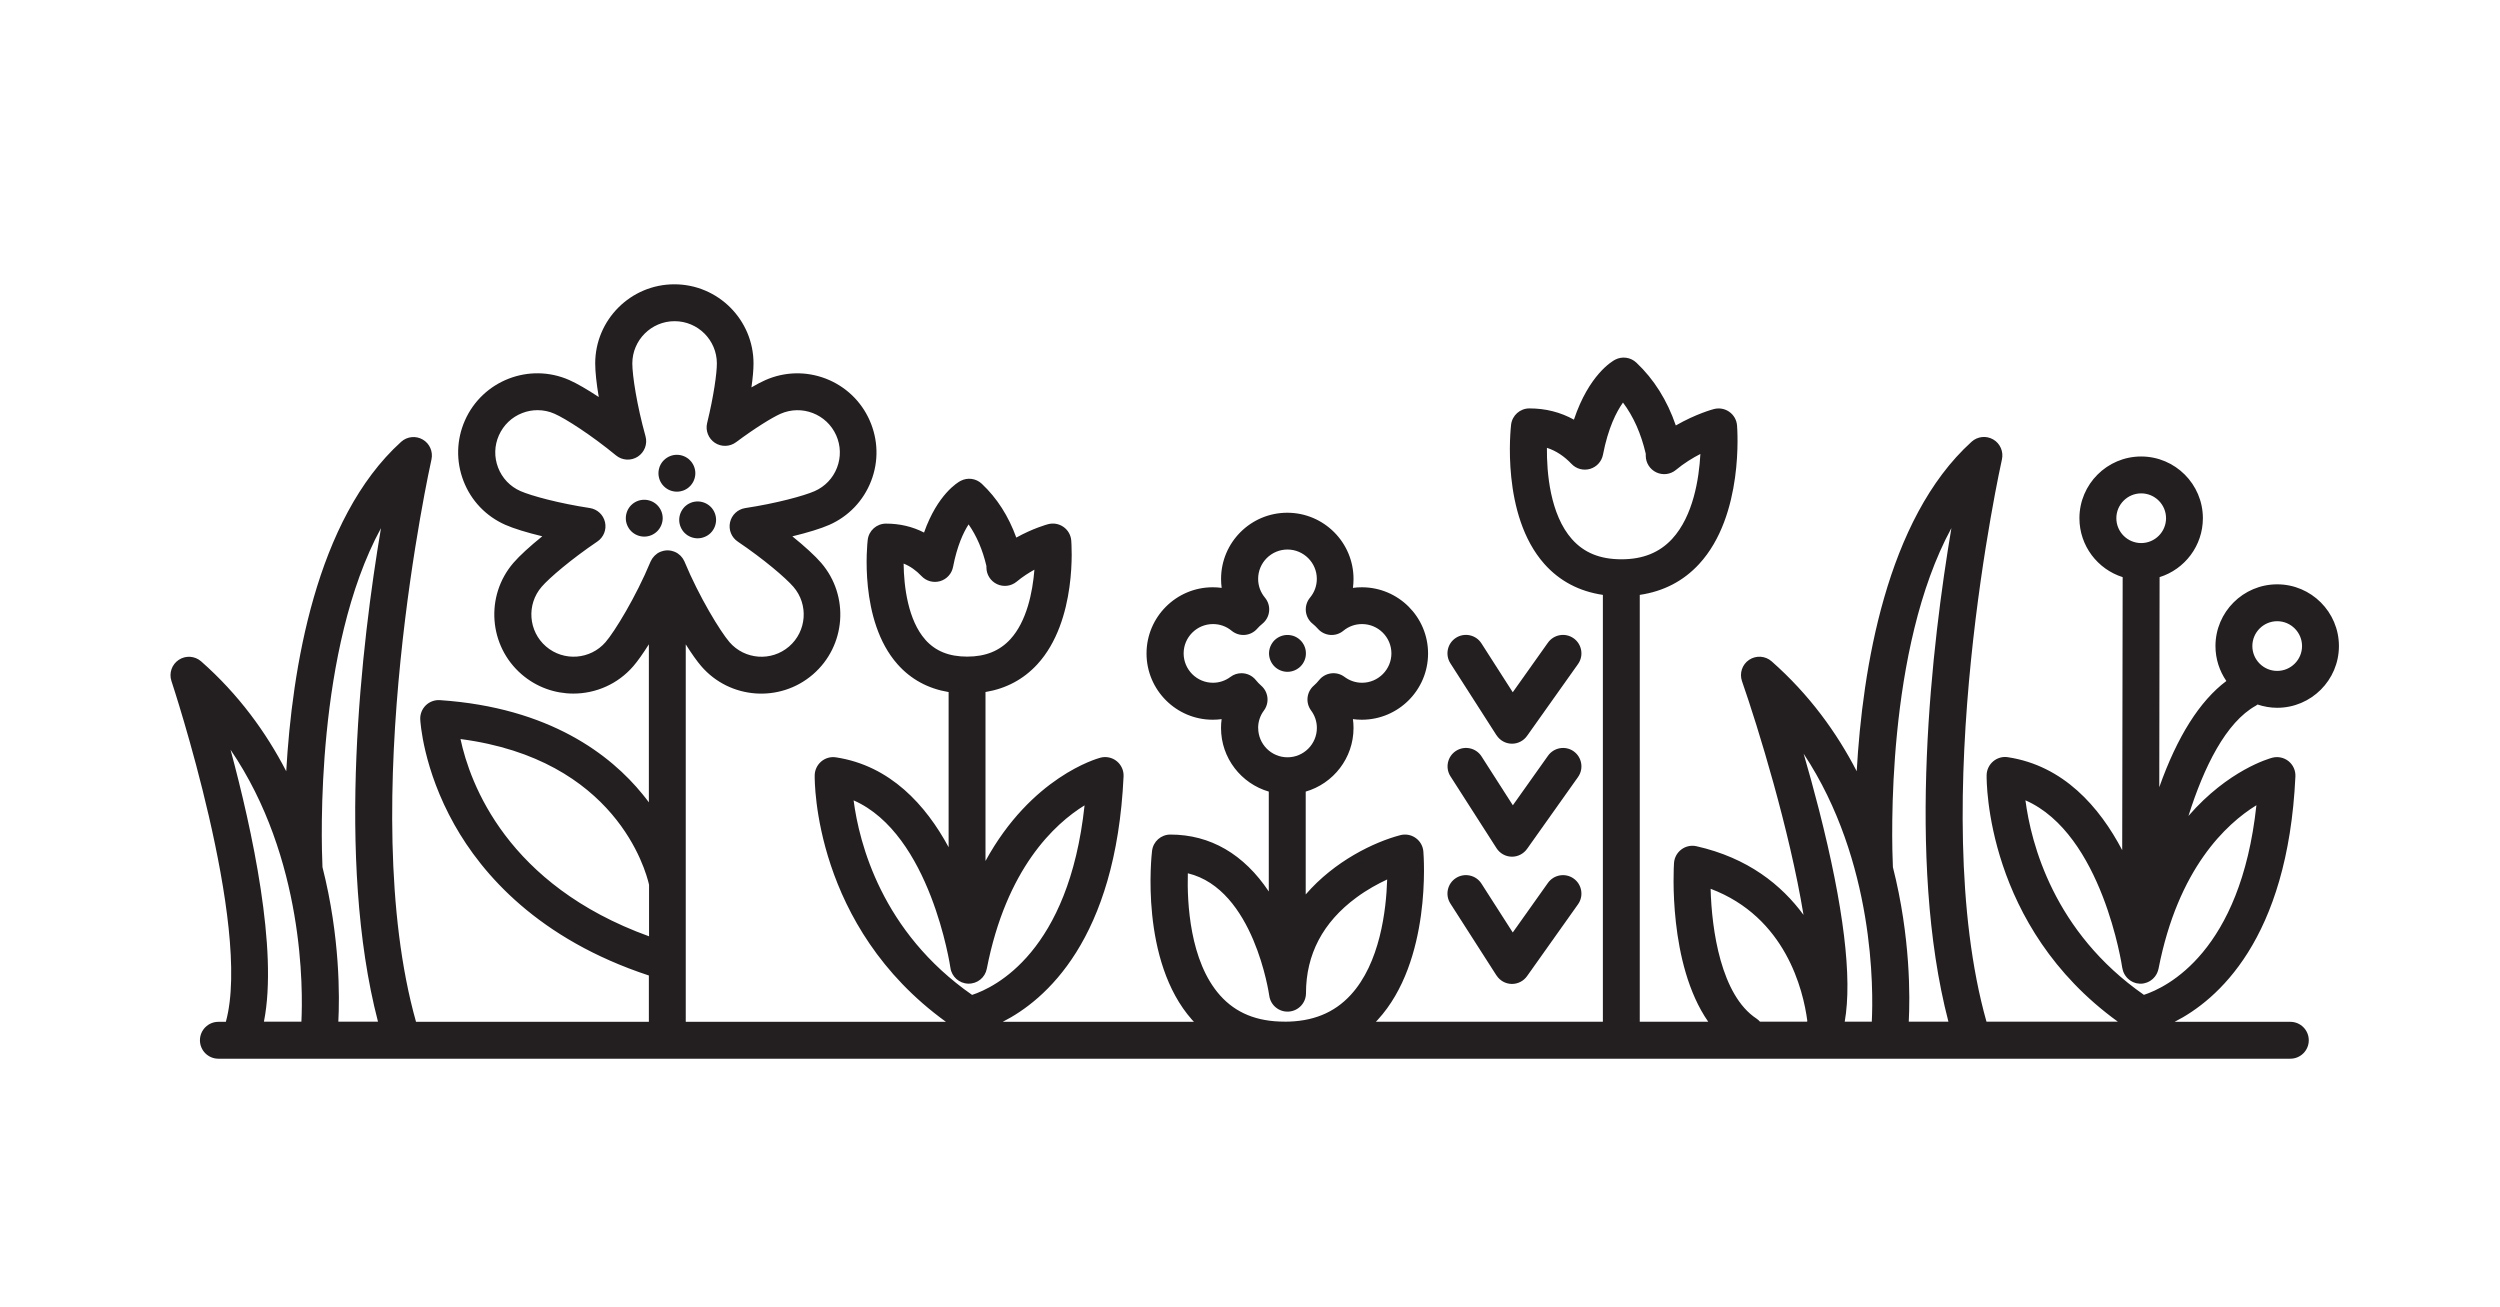
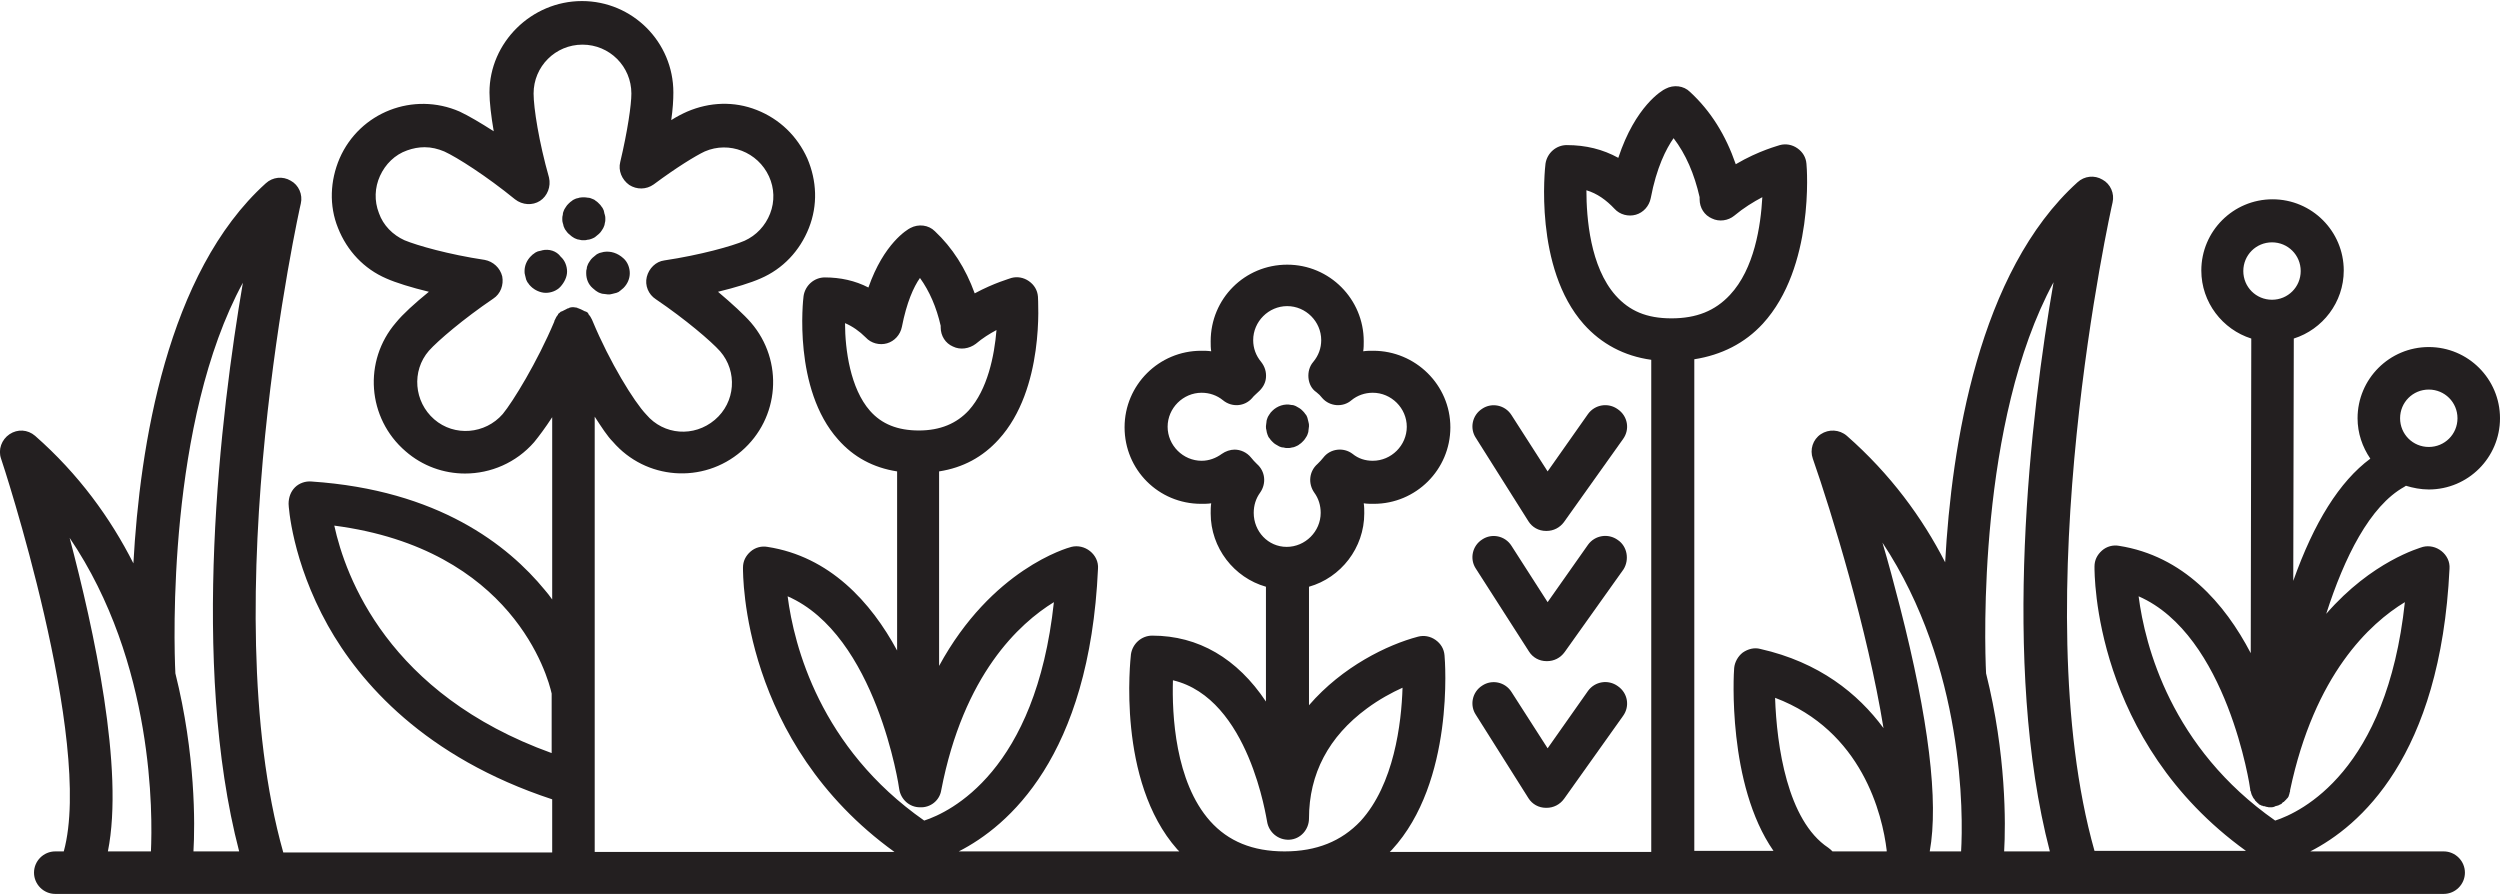
- <svg xmlns="http://www.w3.org/2000/svg" version="1.1" viewBox="0 0 542.29 283.46">
-   <defs>
-     <style>
-       .cls-1 {
-         fill: #231f20;
-       }
-     </style>
-   </defs>
+ <svg xmlns="http://www.w3.org/2000/svg" version="1.1" id="Layer_1" x="0px" y="0px" viewBox="0 0 470.4 168.2" style="enable-background:new 0 0 470.4 168.2;" xml:space="preserve">
+   <style type="text/css">
+ 	.st0{fill:#231F20;}
+ </style>
  <g>
    <g id="iconos">
      <g>
-         <path class="cls-1" d="M324.62,159.48c.72,1.12,1.94,1.81,3.27,1.84.03,0,.06,0,.09,0,1.29,0,2.51-.63,3.26-1.69l11.06-15.59c1.28-1.8.85-4.3-.95-5.58-1.8-1.28-4.3-.85-5.58.95l-7.63,10.75-6.79-10.6c-1.19-1.86-3.67-2.4-5.53-1.21-1.86,1.19-2.4,3.67-1.21,5.53l9.99,15.59Z" />
-         <path class="cls-1" d="M341.37,162.98c-1.8-1.28-4.3-.85-5.58.95l-7.63,10.75-6.79-10.6c-1.19-1.86-3.67-2.4-5.53-1.21-1.86,1.19-2.4,3.67-1.21,5.53l9.99,15.59c.72,1.12,1.94,1.81,3.27,1.84.03,0,.06,0,.09,0,1.29,0,2.51-.63,3.26-1.69l11.06-15.59c1.28-1.8.85-4.3-.95-5.58Z" />
-         <path class="cls-1" d="M324.62,211.59c.72,1.12,1.94,1.81,3.27,1.84.03,0,.06,0,.09,0,1.29,0,2.51-.63,3.26-1.69l11.06-15.59c1.28-1.8.85-4.3-.95-5.58-1.8-1.28-4.3-.85-5.58.95l-7.63,10.75-6.79-10.6c-1.19-1.86-3.67-2.4-5.53-1.21-1.86,1.19-2.4,3.67-1.21,5.53l9.99,15.59Z" />
-         <path class="cls-1" d="M280.8,145.42c.24-.1.48-.22.69-.37.22-.14.43-.31.61-.49s.35-.39.5-.61c.14-.22.27-.45.37-.69.1-.24.17-.5.23-.75.05-.26.07-.52.07-.78s-.02-.53-.07-.78c-.06-.26-.13-.51-.23-.75-.1-.24-.23-.48-.37-.69-.15-.22-.31-.43-.5-.61-.18-.19-.39-.35-.61-.5-.21-.14-.45-.27-.69-.37-.24-.1-.49-.17-.75-.22-1.3-.27-2.68.16-3.61,1.09-.18.18-.35.39-.49.61-.15.21-.27.45-.37.69-.1.24-.18.49-.23.75-.05.25-.08.52-.08.78s.03.52.08.78c.05.25.13.51.23.75.1.24.22.47.37.69.14.22.31.42.5.61.18.18.38.35.6.49.22.15.45.27.69.37.25.1.5.18.75.23.26.05.52.08.78.08s.53-.03.78-.08c.26-.05.51-.13.75-.23Z" />
-         <path class="cls-1" d="M148.36,106.35c.24-.1.47-.23.69-.37.22-.15.42-.31.6-.5.19-.18.36-.39.5-.61.15-.21.27-.44.37-.69.1-.24.18-.49.23-.74.05-.26.08-.53.08-.79s-.03-.52-.08-.78c-.05-.25-.13-.51-.23-.75-.1-.24-.22-.47-.37-.69-.14-.22-.31-.42-.5-.6-.18-.19-.38-.36-.6-.5-.22-.15-.45-.27-.69-.37-.25-.1-.5-.18-.75-.23-.52-.1-1.05-.1-1.57,0-.25.05-.5.13-.74.23-.25.1-.48.22-.69.37-.22.14-.43.31-.61.5-.19.18-.35.38-.5.6-.14.22-.27.45-.37.69-.1.25-.17.5-.22.75-.06.26-.08.52-.08.78s.02.53.08.79c.05.25.12.5.22.74.1.25.23.48.37.69.15.22.31.43.5.61.18.19.39.35.61.5.21.14.44.27.69.37.24.1.49.17.74.22.26.06.53.08.79.08s.52-.02.78-.08c.25-.05.51-.12.75-.22Z" />
-         <path class="cls-1" d="M138.96,108.48c-.25.05-.5.13-.75.23-.24.1-.47.22-.69.37-.22.14-.42.31-.6.49-.75.75-1.17,1.78-1.17,2.83,0,.26.02.52.07.78.06.26.13.51.23.75.1.24.23.47.37.69.15.22.31.43.5.61.74.74,1.77,1.17,2.83,1.17s2.08-.43,2.82-1.17,1.18-1.78,1.18-2.83-.43-2.08-1.18-2.83c-.92-.93-2.3-1.35-3.61-1.09Z" />
-         <path class="cls-1" d="M150.55,108.85c-.26.05-.51.12-.75.23-.24.1-.47.22-.69.36-.22.15-.42.32-.61.5-.18.19-.35.39-.49.61-.15.22-.27.45-.37.69-.1.24-.18.49-.23.75-.05.25-.08.52-.08.78,0,1.05.43,2.08,1.17,2.83.19.18.39.35.61.5.22.14.45.26.69.36.24.1.49.18.75.23.26.05.52.08.78.08s.53-.03.78-.08c.26-.05.51-.13.75-.23s.48-.22.69-.36c.22-.15.43-.32.61-.5.75-.75,1.17-1.78,1.17-2.83s-.42-2.08-1.17-2.83c-.93-.93-2.31-1.36-3.61-1.09Z" />
-         <path class="cls-1" d="M489.4,153.03c.11-.06.2-.14.3-.21,1.34.45,2.77.71,4.26.71,7.38,0,13.39-6.01,13.39-13.39s-6.01-13.39-13.39-13.39-13.39,6.01-13.39,13.39c0,2.81.88,5.42,2.36,7.58-5.77,4.33-10.65,12.04-14.55,23.04l.07-45.57c5.44-1.7,9.39-6.79,9.39-12.78,0-7.38-6.01-13.39-13.39-13.39s-13.39,6.01-13.39,13.39c0,5.99,3.95,11.07,9.38,12.78l-.1,59.22c-4.94-9.39-12.73-18.32-24.8-20.16-1.15-.18-2.3.15-3.19.9-.88.75-1.4,1.84-1.42,2.99-.02,1.37-.17,32.77,28.47,53.48h-28.5c-13.27-47.07,3.18-121.21,3.35-121.96.38-1.7-.38-3.46-1.88-4.33-1.51-.88-3.41-.68-4.7.49-18.56,16.8-23.68,49.51-24.92,71.47-4.34-8.4-10.3-16.65-18.46-23.84-1.36-1.2-3.37-1.33-4.88-.32-1.51,1.01-2.14,2.92-1.54,4.64,3.49,10.01,10.31,32.21,13.34,50.68-4.78-6.51-12.07-12.37-23.22-14.89-1.14-.26-2.34,0-3.27.7-.94.7-1.52,1.77-1.6,2.94-.07,1.04-1.31,21.87,7.42,34.43h-14.85v-92.59c5.13-.76,9.46-2.98,12.89-6.71,9.72-10.56,8.27-29.28,8.21-30.07-.1-1.18-.71-2.25-1.68-2.93-.96-.68-2.18-.9-3.33-.6-.21.05-3.89,1.04-8.27,3.56-1.87-5.46-4.74-10.03-8.56-13.63-1.25-1.18-3.1-1.43-4.62-.63-.66.35-5.67,3.28-8.92,13-2.92-1.62-6.15-2.44-9.66-2.44-2.03,0-3.73,1.51-3.97,3.53-.09.79-2.21,19.58,7.2,30.19,3.32,3.74,7.59,5.97,12.71,6.73v92.59h-49.24c.13-.13.26-.26.38-.39,11.76-12.79,10-35.59,9.92-36.55-.1-1.18-.71-2.25-1.68-2.93-.96-.68-2.18-.9-3.32-.6-5.67,1.49-14.25,5.6-20.52,12.86v-22.31c5.98-1.74,10.37-7.26,10.37-13.79,0-.65-.04-1.3-.13-1.93.64.09,1.28.13,1.93.13,7.92,0,14.37-6.44,14.37-14.37s-6.44-14.36-14.37-14.36c-.65,0-1.3.04-1.93.13.09-.64.13-1.29.13-1.94,0-7.92-6.44-14.36-14.37-14.36s-14.36,6.44-14.36,14.36c0,.65.04,1.3.13,1.94-.64-.09-1.29-.13-1.94-.13-7.92,0-14.36,6.44-14.36,14.36s6.44,14.37,14.36,14.37c.65,0,1.3-.04,1.93-.13-.09.64-.13,1.28-.13,1.93,0,6.53,4.39,12.05,10.36,13.79v21.67c-5.39-8.09-12.68-12.35-21.35-12.35-2.03,0-3.73,1.51-3.97,3.53-.12.97-2.7,23.84,8.69,36.67.13.14.26.27.39.41h-41.46c9.17-4.66,24.55-17.74,26.2-53.23.06-1.27-.49-2.5-1.48-3.3s-2.3-1.08-3.53-.76c-.78.21-14.98,4.19-24.94,22.41v-36.65c4.46-.74,8.23-2.74,11.24-6.01,8.7-9.46,7.42-26.16,7.36-26.87-.1-1.18-.71-2.25-1.68-2.93-.97-.68-2.18-.9-3.33-.6-.18.05-3.21.86-6.91,2.91-1.68-4.65-4.18-8.56-7.48-11.67-1.25-1.18-3.1-1.43-4.62-.62-.58.31-4.97,2.87-7.91,11.2-2.51-1.29-5.27-1.94-8.25-1.94-2.03,0-3.73,1.51-3.97,3.53-.08.71-1.97,17.47,6.47,26.98,2.91,3.28,6.64,5.29,11.08,6.03v33.65c-4.95-9.15-12.66-17.7-24.44-19.49-1.15-.18-2.3.15-3.19.9-.88.75-1.4,1.84-1.42,2.99-.02,1.37-.17,32.77,28.47,53.48h-56.44v-81.88c1.28,2.03,2.45,3.68,3.37,4.74,6.18,7.17,17.04,7.97,24.21,1.79,7.17-6.18,7.97-17.04,1.79-24.21-1.32-1.53-3.57-3.59-6.25-5.75,3.31-.8,6.19-1.68,8.02-2.49,4.19-1.85,7.41-5.23,9.07-9.51,1.66-4.28,1.54-8.94-.31-13.13-1.85-4.19-5.23-7.41-9.5-9.07-4.28-1.65-8.94-1.54-13.13.31-.85.37-1.87.91-3.02,1.58.29-2.06.45-3.85.45-5.19,0-9.47-7.7-17.17-17.17-17.17s-17.17,7.7-17.17,17.17c0,1.81.28,4.38.77,7.28-2.47-1.63-4.72-2.94-6.39-3.68-8.66-3.83-18.81.1-22.64,8.76-1.85,4.19-1.96,8.86-.31,13.13,1.65,4.28,4.87,7.65,9.07,9.51,1.83.81,4.71,1.69,8.02,2.49-2.68,2.16-4.93,4.22-6.25,5.75-6.18,7.17-5.38,18.03,1.79,24.21,3.24,2.79,7.23,4.16,11.2,4.16,4.82,0,9.62-2.02,13.01-5.95.92-1.06,2.09-2.71,3.37-4.74v34.28c-.44-.59-.89-1.18-1.38-1.77-6.85-8.42-20.04-18.79-43.95-20.4-1.14-.07-2.26.34-3.07,1.14s-1.25,1.91-1.19,3.05c.02.43.6,10.74,7.42,22.85,6,10.66,18.15,24.78,42.17,32.69v10.04h-50.51c-13.27-47.07,3.18-121.21,3.35-121.96.38-1.7-.38-3.46-1.88-4.33-1.51-.88-3.41-.68-4.7.49-18.56,16.8-23.68,49.51-24.92,71.46-4.34-8.4-10.3-16.65-18.46-23.84-1.36-1.19-3.35-1.33-4.85-.33-1.51,1-2.16,2.88-1.59,4.6.18.53,17.55,53.09,11.8,73.92h-1.62c-2.21,0-4,1.79-4,4s1.79,4,4,4h449.44c2.21,0,4-1.79,4-4s-1.79-4-4-4h-25.1c9.17-4.66,24.55-17.74,26.2-53.23.06-1.27-.49-2.5-1.48-3.3s-2.3-1.08-3.53-.76c-.62.16-9.56,2.67-18.19,12.63,3.36-10.65,8.14-20.34,14.65-23.93ZM493.96,134.75c2.97,0,5.39,2.42,5.39,5.39s-2.42,5.39-5.39,5.39-5.39-2.42-5.39-5.39,2.42-5.39,5.39-5.39ZM65.37,221.61h-8.12c3.1-15.54-2.57-41.64-7.24-58.98,16.07,23.58,15.7,52.25,15.37,58.98ZM81.99,221.61h-8.6c.27-5.15.42-18.3-3.44-33.51-.27-5.93-1.54-47.35,12.69-73.54-4.16,24.7-9.84,71.75-.65,107.05ZM140.79,203.1c-30.81-11.13-38.84-33.14-40.9-42.79,33.64,4.4,40.18,28.42,40.9,31.61v11.18ZM148.49,121.83s-.03-.06-.05-.09c-.08-.19-.18-.36-.29-.53-.04-.06-.08-.12-.12-.17-.1-.14-.21-.27-.32-.39-.05-.05-.09-.1-.14-.15-.15-.15-.31-.28-.49-.4-.02-.01-.03-.03-.05-.04-.19-.13-.39-.23-.6-.33-.07-.03-.13-.05-.2-.08-.16-.06-.32-.11-.49-.15-.07-.02-.14-.04-.22-.05-.24-.04-.47-.07-.72-.07s-.48.03-.72.07c-.07.01-.14.03-.22.05-.17.04-.33.09-.49.15-.07.03-.14.05-.2.08-.21.09-.41.2-.6.33-.02.01-.03.03-.05.04-.17.12-.34.26-.49.41-.05.05-.09.1-.14.15-.12.12-.23.26-.33.4-.04.06-.08.11-.12.17-.11.17-.21.36-.3.55-.01.03-.03.05-.04.07,0,0,0,0,0,.01-3.16,7.61-7.76,15.13-9.73,17.41-3.3,3.83-9.1,4.26-12.93.96s-4.26-9.1-.96-12.93c1.67-1.94,6.48-6.04,12.09-9.83,1.37-.92,2.03-2.59,1.67-4.19-.36-1.61-1.67-2.83-3.3-3.08-6.66-1.01-12.72-2.65-15.05-3.68-2.24-.99-3.96-2.79-4.84-5.08-.88-2.28-.83-4.77.17-7.01s2.79-3.96,5.08-4.84c1.07-.42,2.19-.62,3.31-.62,1.26,0,2.52.26,3.7.79,2.44,1.08,7.94,4.61,13.32,9.03,1.35,1.11,3.26,1.21,4.72.26,1.46-.95,2.14-2.74,1.67-4.42-1.86-6.69-2.86-13.13-2.86-15.79,0-5.05,4.11-9.17,9.17-9.17s9.17,4.11,9.17,9.17c0,2.07-.66,7-2.11,12.92-.4,1.64.27,3.35,1.67,4.29,1.4.93,3.25.88,4.6-.13,4.31-3.21,7.95-5.41,9.64-6.16,4.62-2.04,10.04.05,12.09,4.68h0c.99,2.24,1.05,4.73.17,7.01-.88,2.28-2.6,4.09-4.84,5.08-2.33,1.03-8.4,2.67-15.06,3.68-1.63.25-2.94,1.47-3.3,3.08s.3,3.27,1.67,4.19c5.62,3.79,10.42,7.89,12.09,9.83,3.3,3.83,2.87,9.63-.96,12.93s-9.63,2.87-12.93-.96c-1.97-2.29-6.57-9.8-9.73-17.41,0,0,0,0,0,0ZM200.72,138.76c-3.73-4.19-4.66-11.46-4.71-16.51,1.41.56,2.71,1.47,3.9,2.73,1.03,1.09,2.59,1.5,4.02,1.08s2.52-1.61,2.8-3.08c.88-4.55,2.23-7.46,3.37-9.23,1.76,2.51,3.05,5.53,3.87,9.02v.32c0,1.55.9,2.96,2.3,3.62,1.41.66,3.06.45,4.26-.54,1.28-1.06,2.62-1.92,3.85-2.6-.38,4.9-1.68,11.24-5.23,15.1-2.33,2.53-5.38,3.76-9.35,3.76s-6.89-1.2-9.09-3.67ZM185.16,173.61c16.68,7.32,20.96,36.01,21,36.32.27,1.93,1.9,3.39,3.86,3.44,1.99.05,3.66-1.32,4.03-3.23,4.24-21.77,14.7-31.43,21.21-35.45-3.42,31.82-19.46,39.5-24.4,41.12-19.61-13.66-24.49-32.93-25.7-42.2ZM272.91,157.9c0-1.36.43-2.67,1.25-3.77,1.25-1.68.99-4.03-.59-5.4-.41-.36-.8-.76-1.14-1.19-.79-.99-1.95-1.51-3.13-1.51-.83,0-1.68.26-2.39.8-1.11.83-2.43,1.27-3.8,1.27-3.51,0-6.36-2.86-6.36-6.37s2.86-6.36,6.36-6.36c1.5,0,2.9.5,4.05,1.45,1.67,1.38,4.13,1.18,5.55-.45.34-.39.71-.74,1.11-1.06.83-.67,1.37-1.65,1.47-2.72.11-1.07-.22-2.13-.91-2.96-.96-1.16-1.47-2.56-1.47-4.07,0-3.51,2.86-6.36,6.36-6.36s6.37,2.86,6.37,6.36c0,1.5-.51,2.91-1.47,4.07-.69.82-1.01,1.89-.91,2.96.11,1.07.64,2.05,1.48,2.72.4.32.77.67,1.11,1.06,1.43,1.63,3.89,1.83,5.55.45,1.15-.95,2.55-1.45,4.05-1.45,3.51,0,6.37,2.86,6.37,6.36s-2.86,6.37-6.37,6.37c-1.37,0-2.69-.44-3.8-1.27-1.73-1.3-4.18-.98-5.53.71-.34.43-.72.82-1.13,1.18-1.58,1.37-1.84,3.72-.59,5.4.82,1.11,1.25,2.41,1.25,3.78,0,3.51-2.86,6.37-6.37,6.37s-6.36-2.86-6.36-6.37ZM278.64,221.61c-6,0-10.58-1.87-14-5.71-6.56-7.38-7.16-20.06-6.98-26.47,14.36,3.44,17.62,26.28,17.66,26.53.28,2.09,2.12,3.61,4.23,3.47,2.1-.14,3.74-1.88,3.74-3.99,0-8.42,3.67-15.4,10.92-20.74,2.34-1.73,4.71-3.01,6.69-3.93-.21,6.74-1.57,18.17-7.92,25.06-3.59,3.9-8.28,5.79-14.33,5.79ZM341.01,116.99c-4.81-5.41-5.51-14.56-5.46-19.85,1.96.63,3.72,1.79,5.34,3.49,1.03,1.09,2.59,1.5,4.02,1.08s2.52-1.61,2.8-3.08c1.12-5.81,2.92-9.31,4.34-11.31,2.28,3.03,3.93,6.75,4.94,11.11v.42c0,1.55.9,2.96,2.3,3.62,1.41.66,3.06.45,4.25-.54,1.78-1.48,3.65-2.61,5.3-3.46-.29,5.39-1.55,13.46-6.13,18.43-2.75,2.97-6.34,4.42-10.99,4.42s-8.11-1.42-10.71-4.34ZM392.02,221.44c-.01.06-.01.12-.02.18h-10.23c-.22-.25-.47-.48-.76-.67-7.71-5.08-9.72-19.25-9.95-28.16,16.29,6.15,20.09,21.97,20.97,28.61,0,.02,0,.03-.01.05ZM406.02,221.61h-5.87c1.67-9.45-.21-24.9-5.59-45.98-1.09-4.27-2.23-8.38-3.32-12.13,15.48,23.4,15.12,51.46,14.78,58.11ZM422.64,221.61h-8.6c.27-5.15.42-18.3-3.44-33.51-.27-5.92-1.54-47.35,12.69-73.55-4.16,24.7-9.84,71.75-.65,107.05ZM459.07,112.41c0-2.97,2.42-5.39,5.39-5.39s5.39,2.42,5.39,5.39-2.42,5.39-5.39,5.39-5.39-2.42-5.39-5.39ZM489.45,174.68c-3.42,31.82-19.46,39.5-24.4,41.12-19.61-13.66-24.49-32.93-25.7-42.2,16.68,7.32,20.96,36.01,21,36.32,0,.04.02.07.03.11.02.11.05.22.08.34.03.13.07.26.11.38.04.1.08.2.13.31.06.12.12.24.19.36.06.09.11.18.18.27.08.11.16.22.25.32.07.08.14.15.22.23.1.1.2.18.31.27.08.06.16.13.25.19.12.08.24.14.36.21.09.05.18.1.27.14.14.06.28.1.42.15.09.03.18.06.27.08.17.04.35.06.52.07.07,0,.13.03.2.03.02,0,.04,0,.05,0,0,0,.01,0,.02,0,.04,0,.07,0,.11,0,0,0,0,0,0,0,0,0,0,0,0,0,0,0,.02,0,.02,0,.24,0,.47-.02.7-.07.09-.02.17-.05.25-.07.15-.04.3-.07.44-.13.09-.03.17-.08.26-.12.13-.06.25-.12.37-.19.08-.05.16-.11.24-.17.11-.08.22-.16.33-.25.07-.07.14-.14.21-.21.09-.1.19-.19.27-.3.06-.08.12-.16.18-.25.07-.11.15-.22.21-.34.05-.09.1-.19.14-.29.05-.12.1-.24.14-.36.04-.11.07-.21.09-.33.01-.06.04-.11.05-.17,4.24-21.77,14.7-31.43,21.21-35.45Z" />
+         <path class="st0" d="M287.6,98.1c0.7,1.1,1.9,1.8,3.3,1.8c0,0,0.1,0,0.1,0c1.3,0,2.5-0.6,3.3-1.7l11.1-15.6     c1.3-1.8,0.9-4.3-1-5.6c-1.8-1.3-4.3-0.9-5.6,0.9l-7.6,10.8l-6.8-10.6c-1.2-1.9-3.7-2.4-5.5-1.2c-1.9,1.2-2.4,3.7-1.2,5.5     L287.6,98.1L287.6,98.1z" />
+         <path class="st0" d="M304.4,101.6c-1.8-1.3-4.3-0.9-5.6,0.9l-7.6,10.8l-6.8-10.6c-1.2-1.9-3.7-2.4-5.5-1.2     c-1.9,1.2-2.4,3.7-1.2,5.5l10,15.6c0.7,1.1,1.9,1.8,3.3,1.8c0,0,0.1,0,0.1,0c1.3,0,2.5-0.6,3.3-1.7l11.1-15.6     C306.6,105.3,306.2,102.8,304.4,101.6L304.4,101.6z" />
+         <path class="st0" d="M287.6,150.2c0.7,1.1,1.9,1.8,3.3,1.8c0,0,0.1,0,0.1,0c1.3,0,2.5-0.6,3.3-1.7l11.1-15.6     c1.3-1.8,0.9-4.3-1-5.6c-1.8-1.3-4.3-0.9-5.6,0.9l-7.6,10.8l-6.8-10.6c-1.2-1.9-3.7-2.4-5.5-1.2c-1.9,1.2-2.4,3.7-1.2,5.5     L287.6,150.2L287.6,150.2z" />
+         <path class="st0" d="M243.8,84c0.2-0.1,0.5-0.2,0.7-0.4c0.2-0.1,0.4-0.3,0.6-0.5s0.4-0.4,0.5-0.6c0.1-0.2,0.3-0.4,0.4-0.7     s0.2-0.5,0.2-0.8c0-0.3,0.1-0.5,0.1-0.8s0-0.5-0.1-0.8c-0.1-0.3-0.1-0.5-0.2-0.8s-0.2-0.5-0.4-0.7c-0.1-0.2-0.3-0.4-0.5-0.6     c-0.2-0.2-0.4-0.4-0.6-0.5c-0.2-0.1-0.5-0.3-0.7-0.4c-0.2-0.1-0.5-0.2-0.8-0.2c-1.3-0.3-2.7,0.2-3.6,1.1     c-0.2,0.2-0.4,0.4-0.5,0.6c-0.1,0.2-0.3,0.4-0.4,0.7s-0.2,0.5-0.2,0.8c0,0.2-0.1,0.5-0.1,0.8s0,0.5,0.1,0.8     c0,0.2,0.1,0.5,0.2,0.8s0.2,0.5,0.4,0.7c0.1,0.2,0.3,0.4,0.5,0.6c0.2,0.2,0.4,0.4,0.6,0.5c0.2,0.1,0.5,0.3,0.7,0.4     c0.2,0.1,0.5,0.2,0.8,0.2c0.3,0.1,0.5,0.1,0.8,0.1s0.5,0,0.8-0.1C243.3,84.2,243.6,84.1,243.8,84L243.8,84z" />
+         <path class="st0" d="M111.4,44.9c0.2-0.1,0.5-0.2,0.7-0.4c0.2-0.2,0.4-0.3,0.6-0.5c0.2-0.2,0.4-0.4,0.5-0.6     c0.1-0.2,0.3-0.4,0.4-0.7c0.1-0.2,0.2-0.5,0.2-0.7c0.1-0.3,0.1-0.5,0.1-0.8s0-0.5-0.1-0.8c-0.1-0.2-0.1-0.5-0.2-0.8     c-0.1-0.2-0.2-0.5-0.4-0.7c-0.1-0.2-0.3-0.4-0.5-0.6c-0.2-0.2-0.4-0.4-0.6-0.5c-0.2-0.2-0.4-0.3-0.7-0.4     c-0.2-0.1-0.5-0.2-0.8-0.2c-0.5-0.1-1.1-0.1-1.6,0c-0.2,0.1-0.5,0.1-0.7,0.2c-0.2,0.1-0.5,0.2-0.7,0.4c-0.2,0.1-0.4,0.3-0.6,0.5     c-0.2,0.2-0.4,0.4-0.5,0.6c-0.1,0.2-0.3,0.4-0.4,0.7c-0.1,0.2-0.2,0.5-0.2,0.8c-0.1,0.3-0.1,0.5-0.1,0.8s0,0.5,0.1,0.8     c0.1,0.2,0.1,0.5,0.2,0.7c0.1,0.2,0.2,0.5,0.4,0.7c0.1,0.2,0.3,0.4,0.5,0.6c0.2,0.2,0.4,0.3,0.6,0.5c0.2,0.1,0.4,0.3,0.7,0.4     c0.2,0.1,0.5,0.2,0.7,0.2c0.3,0.1,0.5,0.1,0.8,0.1s0.5,0,0.8-0.1C110.9,45.1,111.1,45,111.4,44.9L111.4,44.9z" />
+         <path class="st0" d="M102,47.1c-0.2,0.1-0.5,0.1-0.8,0.2c-0.2,0.1-0.5,0.2-0.7,0.4c-0.2,0.1-0.4,0.3-0.6,0.5     c-0.8,0.8-1.2,1.8-1.2,2.8c0,0.3,0,0.5,0.1,0.8c0.1,0.3,0.1,0.5,0.2,0.8c0.1,0.2,0.2,0.5,0.4,0.7c0.1,0.2,0.3,0.4,0.5,0.6     c0.7,0.7,1.8,1.2,2.8,1.2s2.1-0.4,2.8-1.2s1.2-1.8,1.2-2.8s-0.4-2.1-1.2-2.8C104.7,47.2,103.3,46.8,102,47.1z" />
+         <path class="st0" d="M113.6,47.4c-0.3,0.1-0.5,0.1-0.8,0.2c-0.2,0.1-0.5,0.2-0.7,0.4c-0.2,0.2-0.4,0.3-0.6,0.5     c-0.2,0.2-0.4,0.4-0.5,0.6c-0.1,0.2-0.3,0.4-0.4,0.7c-0.1,0.2-0.2,0.5-0.2,0.8c-0.1,0.2-0.1,0.5-0.1,0.8c0,1.1,0.4,2.1,1.2,2.8     c0.2,0.2,0.4,0.3,0.6,0.5c0.2,0.1,0.4,0.3,0.7,0.4s0.5,0.2,0.8,0.2s0.5,0.1,0.8,0.1s0.5,0,0.8-0.1c0.3-0.1,0.5-0.1,0.8-0.2     s0.5-0.2,0.7-0.4c0.2-0.2,0.4-0.3,0.6-0.5c0.8-0.8,1.2-1.8,1.2-2.8s-0.4-2.1-1.2-2.8C116.2,47.6,114.9,47.2,113.6,47.4z" />
+         <path class="st0" d="M452.4,91.6c0.1-0.1,0.2-0.1,0.3-0.2c1.3,0.4,2.8,0.7,4.3,0.7c7.4,0,13.4-6,13.4-13.4s-6-13.4-13.4-13.4     s-13.4,6-13.4,13.4c0,2.8,0.9,5.4,2.4,7.6c-5.8,4.3-10.6,12-14.5,23l0.1-45.6c5.4-1.7,9.4-6.8,9.4-12.8c0-7.4-6-13.4-13.4-13.4     s-13.4,6-13.4,13.4c0,6,4,11.1,9.4,12.8l-0.1,59.2c-4.9-9.4-12.7-18.3-24.8-20.2c-1.1-0.2-2.3,0.1-3.2,0.9     c-0.9,0.8-1.4,1.8-1.4,3c0,1.4-0.2,32.8,28.5,53.5h-28.5c-13.3-47.1,3.2-121.2,3.4-122c0.4-1.7-0.4-3.5-1.9-4.3     c-1.5-0.9-3.4-0.7-4.7,0.5c-18.6,16.8-23.7,49.5-24.9,71.5c-4.3-8.4-10.3-16.6-18.5-23.8c-1.4-1.2-3.4-1.3-4.9-0.3     s-2.1,2.9-1.5,4.6c3.5,10,10.3,32.2,13.3,50.7c-4.8-6.5-12.1-12.4-23.2-14.9c-1.1-0.3-2.3,0-3.3,0.7c-0.9,0.7-1.5,1.8-1.6,2.9     c-0.1,1-1.3,21.9,7.4,34.4h-14.9V67.6c5.1-0.8,9.5-3,12.9-6.7c9.7-10.6,8.3-29.3,8.2-30.1c-0.1-1.2-0.7-2.2-1.7-2.9     c-1-0.7-2.2-0.9-3.3-0.6c-0.2,0.1-3.9,1-8.3,3.6c-1.9-5.5-4.7-10-8.6-13.6c-1.2-1.2-3.1-1.4-4.6-0.6c-0.7,0.3-5.7,3.3-8.9,13     c-2.9-1.6-6.1-2.4-9.7-2.4c-2,0-3.7,1.5-4,3.5c-0.1,0.8-2.2,19.6,7.2,30.2c3.3,3.7,7.6,6,12.7,6.7v92.6h-49.2     c0.1-0.1,0.3-0.3,0.4-0.4c11.8-12.8,10-35.6,9.9-36.6c-0.1-1.2-0.7-2.2-1.7-2.9c-1-0.7-2.2-0.9-3.3-0.6     c-5.7,1.5-14.2,5.6-20.5,12.9v-22.3c6-1.7,10.4-7.3,10.4-13.8c0-0.6,0-1.3-0.1-1.9c0.6,0.1,1.3,0.1,1.9,0.1     c7.9,0,14.4-6.4,14.4-14.4S266.3,66,258.4,66c-0.6,0-1.3,0-1.9,0.1c0.1-0.6,0.1-1.3,0.1-1.9c0-7.9-6.4-14.4-14.4-14.4     s-14.4,6.4-14.4,14.4c0,0.7,0,1.3,0.1,1.9c-0.6-0.1-1.3-0.1-1.9-0.1c-7.9,0-14.4,6.4-14.4,14.4s6.4,14.4,14.4,14.4     c0.6,0,1.3,0,1.9-0.1c-0.1,0.6-0.1,1.3-0.1,1.9c0,6.5,4.4,12.1,10.4,13.8V132c-5.4-8.1-12.7-12.4-21.4-12.4c-2,0-3.7,1.5-4,3.5     c-0.1,1-2.7,23.8,8.7,36.7c0.1,0.1,0.3,0.3,0.4,0.4h-41.5c9.2-4.7,24.6-17.7,26.2-53.2c0.1-1.3-0.5-2.5-1.5-3.3s-2.3-1.1-3.5-0.8     c-0.8,0.2-15,4.2-24.9,22.4V88.7c4.5-0.7,8.2-2.7,11.2-6c8.7-9.5,7.4-26.2,7.4-26.9c-0.1-1.2-0.7-2.2-1.7-2.9     c-1-0.7-2.2-0.9-3.3-0.6c-0.2,0.1-3.2,0.9-6.9,2.9c-1.7-4.7-4.2-8.6-7.5-11.7c-1.2-1.2-3.1-1.4-4.6-0.6c-0.6,0.3-5,2.9-7.9,11.2     c-2.5-1.3-5.3-1.9-8.2-1.9c-2,0-3.7,1.5-4,3.5c-0.1,0.7-2,17.5,6.5,27c2.9,3.3,6.6,5.3,11.1,6v33.7c-4.9-9.1-12.7-17.7-24.4-19.5     c-1.1-0.2-2.3,0.1-3.2,0.9c-0.9,0.8-1.4,1.8-1.4,3c0,1.4-0.2,32.8,28.5,53.5h-56.4V78.4c1.3,2,2.4,3.7,3.4,4.7     c6.2,7.2,17,8,24.2,1.8c7.2-6.2,8-17,1.8-24.2c-1.3-1.5-3.6-3.6-6.2-5.8c3.3-0.8,6.2-1.7,8-2.5c4.2-1.8,7.4-5.2,9.1-9.5     s1.5-8.9-0.3-13.1c-1.9-4.2-5.2-7.4-9.5-9.1c-4.3-1.7-8.9-1.5-13.1,0.3c-0.9,0.4-1.9,0.9-3,1.6c0.3-2.1,0.4-3.8,0.4-5.2     c0-9.5-7.7-17.2-17.2-17.2S92.1,8,92.1,17.4c0,1.8,0.3,4.4,0.8,7.3c-2.5-1.6-4.7-2.9-6.4-3.7c-8.7-3.8-18.8,0.1-22.6,8.8     c-1.8,4.2-2,8.9-0.3,13.1c1.7,4.3,4.9,7.7,9.1,9.5c1.8,0.8,4.7,1.7,8,2.5c-2.7,2.2-4.9,4.2-6.2,5.8c-6.2,7.2-5.4,18,1.8,24.2     c3.2,2.8,7.2,4.2,11.2,4.2c4.8,0,9.6-2,13-5.9c0.9-1.1,2.1-2.7,3.4-4.7v34.3c-0.4-0.6-0.9-1.2-1.4-1.8     c-6.9-8.4-20-18.8-43.9-20.4c-1.1-0.1-2.3,0.3-3.1,1.1s-1.2,1.9-1.2,3.1c0,0.4,0.6,10.7,7.4,22.9c6,10.7,18.2,24.8,42.2,32.7v10     H53.3C40,113.2,56.4,39,56.6,38.3c0.4-1.7-0.4-3.5-1.9-4.3c-1.5-0.9-3.4-0.7-4.7,0.5c-18.6,16.8-23.7,49.5-24.9,71.5     C20.8,97.5,14.8,89.2,6.6,82c-1.4-1.2-3.3-1.3-4.8-0.3c-1.5,1-2.2,2.9-1.6,4.6c0.2,0.5,17.5,53.1,11.8,73.9h-1.6     c-2.2,0-4,1.8-4,4s1.8,4,4,4h449.4c2.2,0,4-1.8,4-4s-1.8-4-4-4h-25.1c9.2-4.7,24.5-17.7,26.2-53.2c0.1-1.3-0.5-2.5-1.5-3.3     s-2.3-1.1-3.5-0.8c-0.6,0.2-9.6,2.7-18.2,12.6C441.1,104.9,445.9,95.2,452.4,91.6L452.4,91.6z M457,73.3c3,0,5.4,2.4,5.4,5.4     s-2.4,5.4-5.4,5.4s-5.4-2.4-5.4-5.4S454,73.3,457,73.3z M28.4,160.2h-8.1c3.1-15.5-2.6-41.6-7.2-59     C29.1,124.8,28.7,153.5,28.4,160.2L28.4,160.2z M45,160.2h-8.6c0.3-5.1,0.4-18.3-3.4-33.5c-0.3-5.9-1.5-47.4,12.7-73.5     C41.5,77.8,35.8,124.9,45,160.2L45,160.2z M103.8,141.7C73,130.6,65,108.5,62.9,98.9c33.6,4.4,40.2,28.4,40.9,31.6V141.7z      M111.5,60.4C111.5,60.4,111.5,60.4,111.5,60.4c-0.1-0.3-0.2-0.4-0.3-0.6c0-0.1-0.1-0.1-0.1-0.2c-0.1-0.1-0.2-0.3-0.3-0.4     c-0.1-0.1-0.1-0.1-0.1-0.2c-0.1-0.2-0.3-0.3-0.5-0.4c0,0,0,0-0.1,0c-0.2-0.1-0.4-0.2-0.6-0.3c-0.1,0-0.1-0.1-0.2-0.1     c-0.2-0.1-0.3-0.1-0.5-0.2c-0.1,0-0.1,0-0.2-0.1c-0.2,0-0.5-0.1-0.7-0.1s-0.5,0-0.7,0.1c-0.1,0-0.1,0-0.2,0.1     c-0.2,0-0.3,0.1-0.5,0.2c-0.1,0-0.1,0.1-0.2,0.1c-0.2,0.1-0.4,0.2-0.6,0.3c0,0,0,0-0.1,0c-0.2,0.1-0.3,0.3-0.5,0.4     c-0.1,0.1-0.1,0.1-0.1,0.2c-0.1,0.1-0.2,0.3-0.3,0.4c0,0.1-0.1,0.1-0.1,0.2c-0.1,0.2-0.2,0.4-0.3,0.6c0,0,0,0.1,0,0.1     c0,0,0,0,0,0c-3.2,7.6-7.8,15.1-9.7,17.4c-3.3,3.8-9.1,4.3-12.9,1s-4.3-9.1-1-12.9c1.7-1.9,6.5-6,12.1-9.8c1.4-0.9,2-2.6,1.7-4.2     c-0.4-1.6-1.7-2.8-3.3-3.1c-6.7-1-12.7-2.7-15.1-3.7c-2.2-1-4-2.8-4.8-5.1c-0.9-2.3-0.8-4.8,0.2-7s2.8-4,5.1-4.8     c1.1-0.4,2.2-0.6,3.3-0.6c1.3,0,2.5,0.3,3.7,0.8c2.4,1.1,7.9,4.6,13.3,9c1.4,1.1,3.3,1.2,4.7,0.3s2.1-2.7,1.7-4.4     c-1.9-6.7-2.9-13.1-2.9-15.8c0-5.1,4.1-9.2,9.2-9.2s9.2,4.1,9.2,9.2c0,2.1-0.7,7-2.1,12.9c-0.4,1.6,0.3,3.3,1.7,4.3     c1.4,0.9,3.2,0.9,4.6-0.1c4.3-3.2,7.9-5.4,9.6-6.2c4.6-2,10,0.1,12.1,4.7l0,0c1,2.2,1.1,4.7,0.2,7s-2.6,4.1-4.8,5.1     c-2.3,1-8.4,2.7-15.1,3.7c-1.6,0.2-2.9,1.5-3.3,3.1s0.3,3.3,1.7,4.2c5.6,3.8,10.4,7.9,12.1,9.8c3.3,3.8,2.9,9.6-1,12.9     s-9.6,2.9-12.9-1C119.3,75.6,114.7,68.1,111.5,60.4L111.5,60.4L111.5,60.4z M163.7,77.3c-3.7-4.2-4.7-11.5-4.7-16.5     c1.4,0.6,2.7,1.5,3.9,2.7c1,1.1,2.6,1.5,4,1.1s2.5-1.6,2.8-3.1c0.9-4.6,2.2-7.5,3.4-9.2c1.8,2.5,3.1,5.5,3.9,9v0.3     c0,1.6,0.9,3,2.3,3.6c1.4,0.7,3.1,0.4,4.3-0.5c1.3-1.1,2.6-1.9,3.9-2.6c-0.4,4.9-1.7,11.2-5.2,15.1c-2.3,2.5-5.4,3.8-9.4,3.8     S165.9,79.8,163.7,77.3L163.7,77.3z M148.2,112.2c16.7,7.3,21,36,21,36.3c0.3,1.9,1.9,3.4,3.9,3.4c2,0.1,3.7-1.3,4-3.2     c4.2-21.8,14.7-31.4,21.2-35.4c-3.4,31.8-19.5,39.5-24.4,41.1C154.3,140.7,149.4,121.5,148.2,112.2L148.2,112.2z M235.9,96.5     c0-1.4,0.4-2.7,1.2-3.8c1.2-1.7,1-4-0.6-5.4c-0.4-0.4-0.8-0.8-1.1-1.2c-0.8-1-2-1.5-3.1-1.5c-0.8,0-1.7,0.3-2.4,0.8     c-1.1,0.8-2.4,1.3-3.8,1.3c-3.5,0-6.4-2.9-6.4-6.4s2.9-6.4,6.4-6.4c1.5,0,2.9,0.5,4,1.4c1.7,1.4,4.1,1.2,5.5-0.4     c0.3-0.4,0.7-0.7,1.1-1.1c0.8-0.7,1.4-1.6,1.5-2.7c0.1-1.1-0.2-2.1-0.9-3c-1-1.2-1.5-2.6-1.5-4.1c0-3.5,2.9-6.4,6.4-6.4     s6.4,2.9,6.4,6.4c0,1.5-0.5,2.9-1.5,4.1c-0.7,0.8-1,1.9-0.9,3c0.1,1.1,0.6,2.1,1.5,2.7c0.4,0.3,0.8,0.7,1.1,1.1     c1.4,1.6,3.9,1.8,5.5,0.4c1.1-0.9,2.5-1.4,4-1.4c3.5,0,6.4,2.9,6.4,6.4s-2.9,6.4-6.4,6.4c-1.4,0-2.7-0.4-3.8-1.3     c-1.7-1.3-4.2-1-5.5,0.7c-0.3,0.4-0.7,0.8-1.1,1.2c-1.6,1.4-1.8,3.7-0.6,5.4c0.8,1.1,1.2,2.4,1.2,3.8c0,3.5-2.9,6.4-6.4,6.4     S235.9,100,235.9,96.5L235.9,96.5z M241.7,160.2c-6,0-10.6-1.9-14-5.7c-6.6-7.4-7.2-20.1-7-26.5c14.4,3.4,17.6,26.3,17.7,26.5     c0.3,2.1,2.1,3.6,4.2,3.5c2.1-0.1,3.7-1.9,3.7-4c0-8.4,3.7-15.4,10.9-20.7c2.3-1.7,4.7-3,6.7-3.9c-0.2,6.7-1.6,18.2-7.9,25.1     C252.4,158.3,247.7,160.2,241.7,160.2L241.7,160.2z M304,55.6c-4.8-5.4-5.5-14.6-5.5-19.8c2,0.6,3.7,1.8,5.3,3.5     c1,1.1,2.6,1.5,4,1.1s2.5-1.6,2.8-3.1c1.1-5.8,2.9-9.3,4.3-11.3c2.3,3,3.9,6.7,4.9,11.1v0.4c0,1.6,0.9,3,2.3,3.6     c1.4,0.7,3.1,0.4,4.2-0.5c1.8-1.5,3.6-2.6,5.3-3.5c-0.3,5.4-1.5,13.5-6.1,18.4c-2.8,3-6.3,4.4-11,4.4S306.6,58.5,304,55.6     L304,55.6z M355,160c0,0.1,0,0.1,0,0.2h-10.2c-0.2-0.2-0.5-0.5-0.8-0.7c-7.7-5.1-9.7-19.2-10-28.2     C350.4,137.5,354.2,153.3,355,160C355,160,355,160,355,160L355,160z M369,160.2h-5.9c1.7-9.4-0.2-24.9-5.6-46     c-1.1-4.3-2.2-8.4-3.3-12.1C369.7,125.5,369.4,153.5,369,160.2z M385.7,160.2h-8.6c0.3-5.1,0.4-18.3-3.4-33.5     c-0.3-5.9-1.5-47.4,12.7-73.6C382.1,77.8,376.5,124.9,385.7,160.2L385.7,160.2z M422.1,51c0-3,2.4-5.4,5.4-5.4s5.4,2.4,5.4,5.4     s-2.4,5.4-5.4,5.4S422.1,54,422.1,51z M452.5,113.3c-3.4,31.8-19.5,39.5-24.4,41.1c-19.6-13.7-24.5-32.9-25.7-42.2     c16.7,7.3,21,36,21,36.3c0,0,0,0.1,0,0.1c0,0.1,0,0.2,0.1,0.3c0,0.1,0.1,0.3,0.1,0.4c0,0.1,0.1,0.2,0.1,0.3     c0.1,0.1,0.1,0.2,0.2,0.4c0.1,0.1,0.1,0.2,0.2,0.3c0.1,0.1,0.2,0.2,0.2,0.3c0.1,0.1,0.1,0.1,0.2,0.2c0.1,0.1,0.2,0.2,0.3,0.3     c0.1,0.1,0.2,0.1,0.2,0.2c0.1,0.1,0.2,0.1,0.4,0.2c0.1,0.1,0.2,0.1,0.3,0.1c0.1,0.1,0.3,0.1,0.4,0.1c0.1,0,0.2,0.1,0.3,0.1     c0.2,0,0.4,0.1,0.5,0.1c0.1,0,0.1,0,0.2,0c0,0,0,0,0,0c0,0,0,0,0,0c0,0,0.1,0,0.1,0l0,0l0,0h0c0.2,0,0.5,0,0.7-0.1     c0.1,0,0.2-0.1,0.2-0.1c0.1,0,0.3-0.1,0.4-0.1c0.1,0,0.2-0.1,0.3-0.1c0.1-0.1,0.2-0.1,0.4-0.2c0.1-0.1,0.2-0.1,0.2-0.2     c0.1-0.1,0.2-0.2,0.3-0.2c0.1-0.1,0.1-0.1,0.2-0.2c0.1-0.1,0.2-0.2,0.3-0.3c0.1-0.1,0.1-0.2,0.2-0.2c0.1-0.1,0.1-0.2,0.2-0.3     c0-0.1,0.1-0.2,0.1-0.3c0-0.1,0.1-0.2,0.1-0.4c0-0.1,0.1-0.2,0.1-0.3c0-0.1,0-0.1,0-0.2C435.5,126.9,445.9,117.3,452.5,113.3     L452.5,113.3z" />
      </g>
    </g>
  </g>
</svg>
